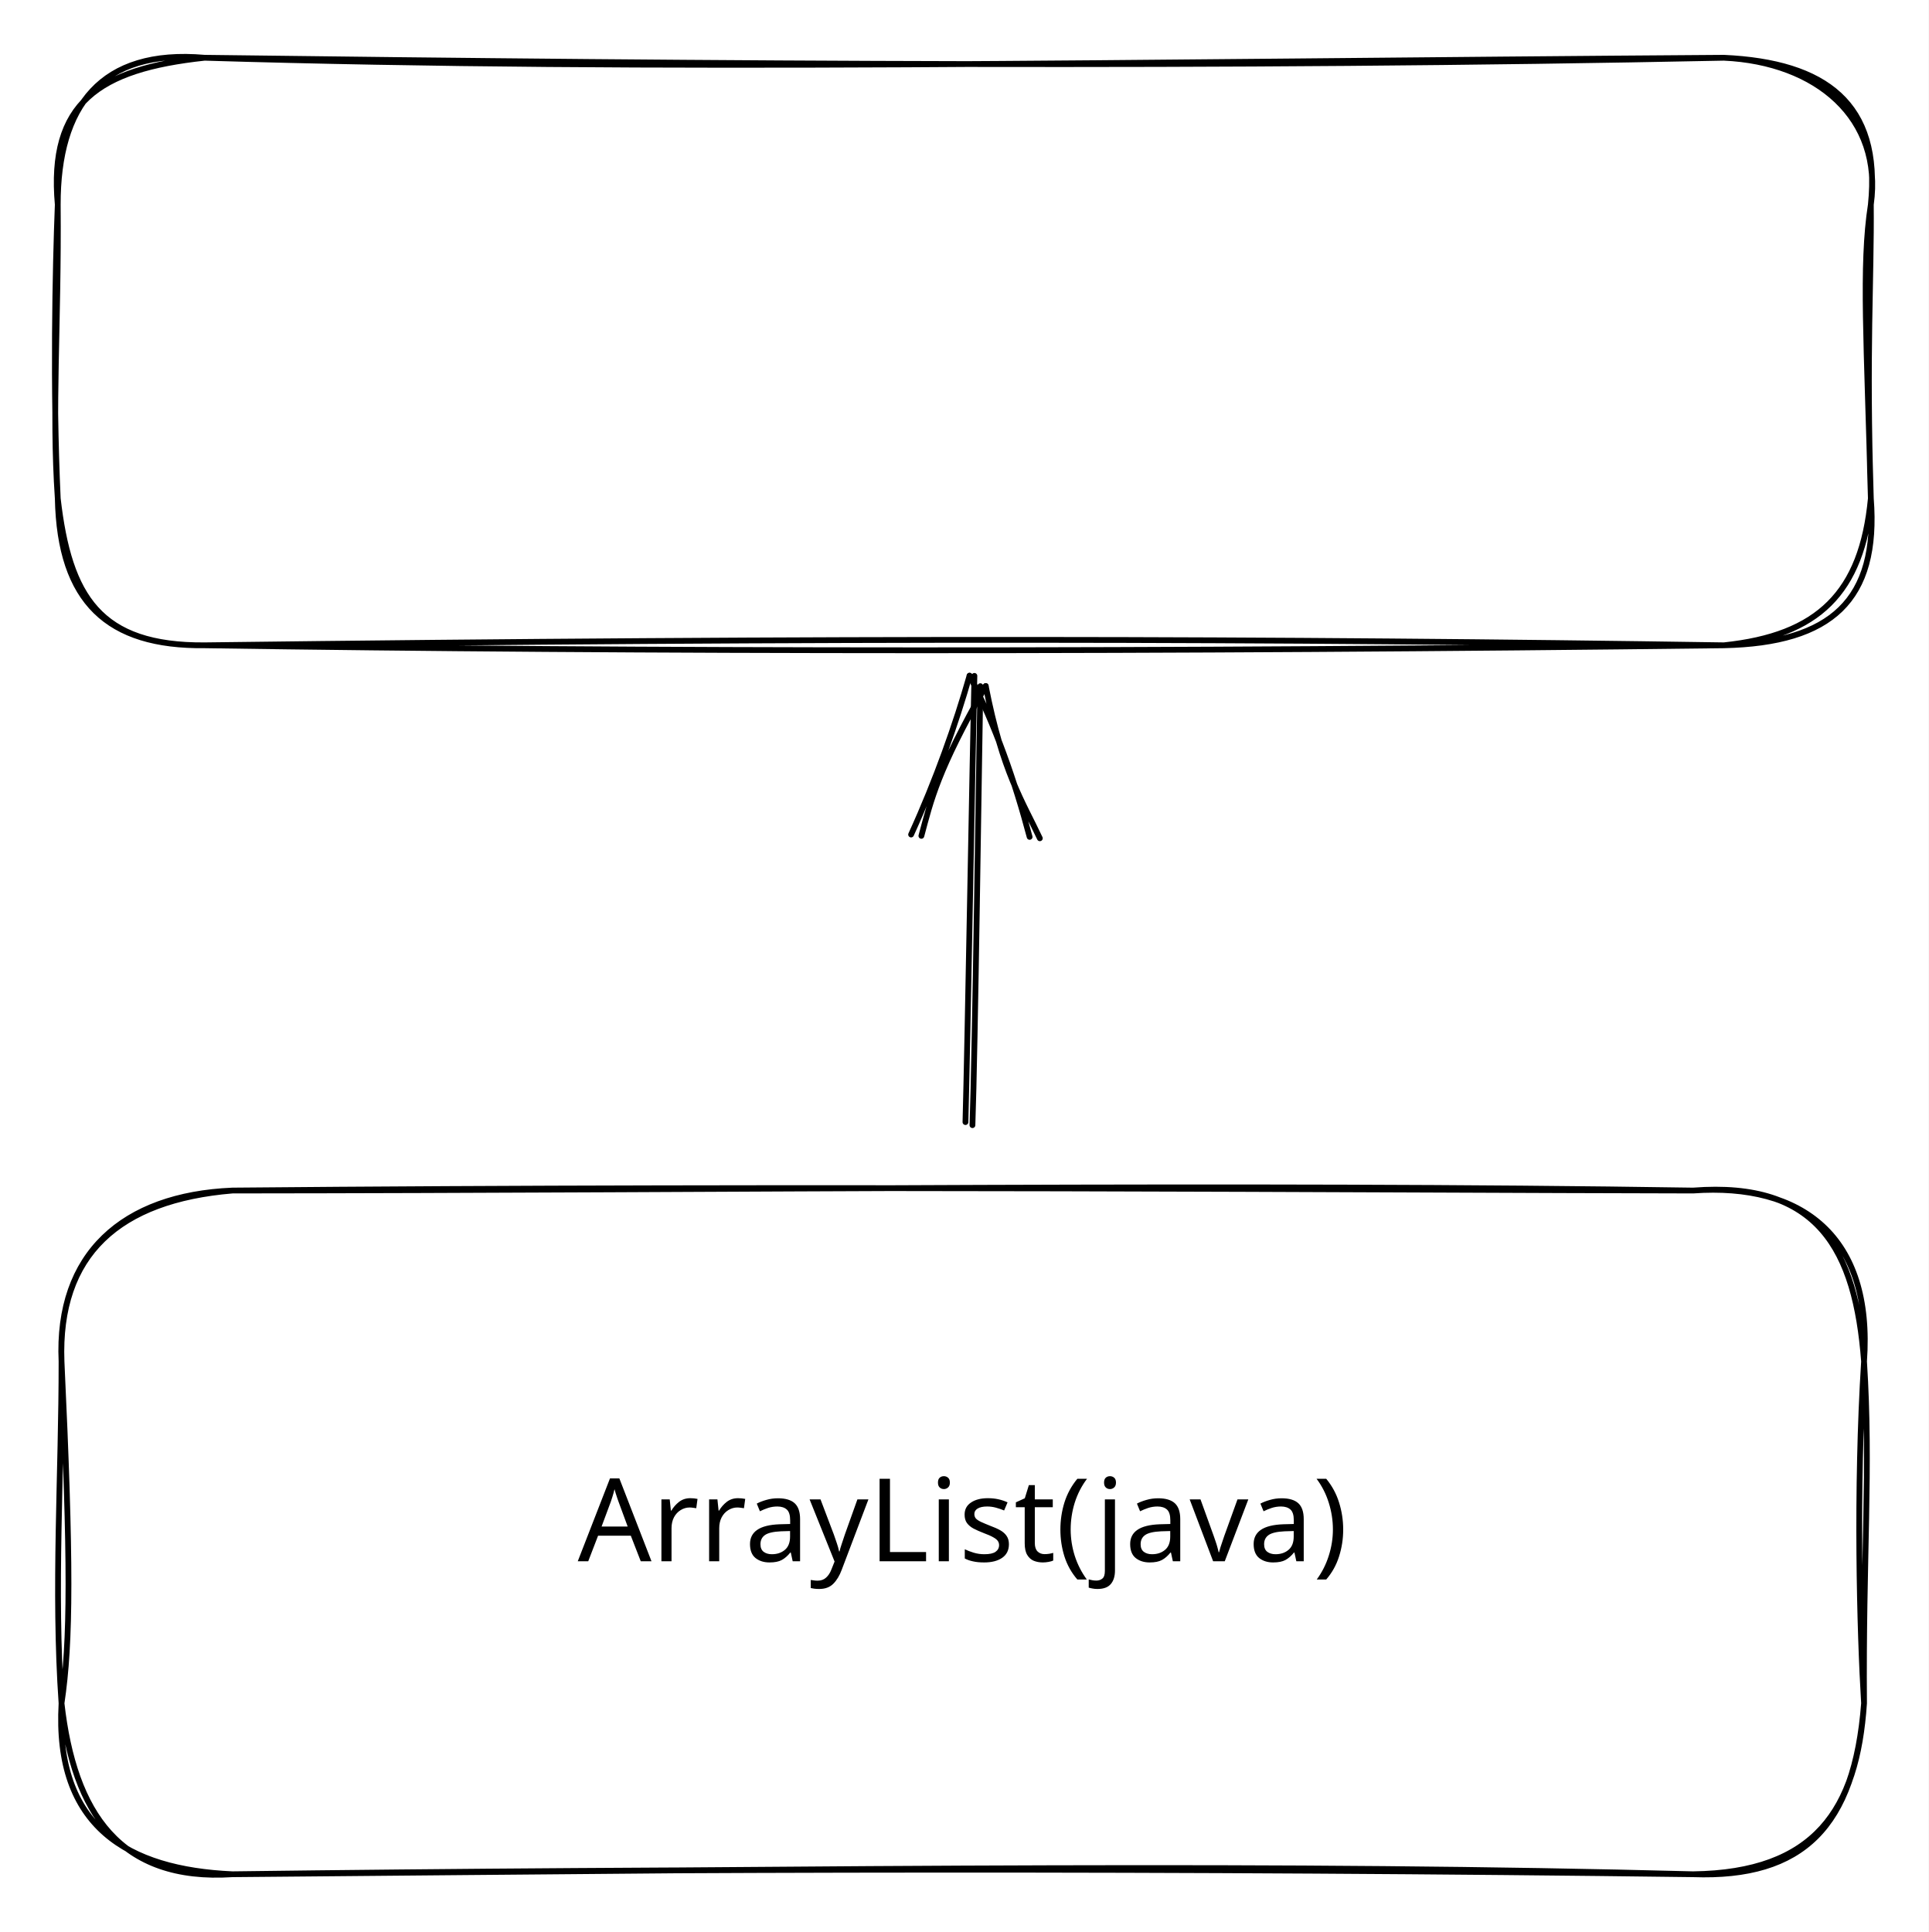
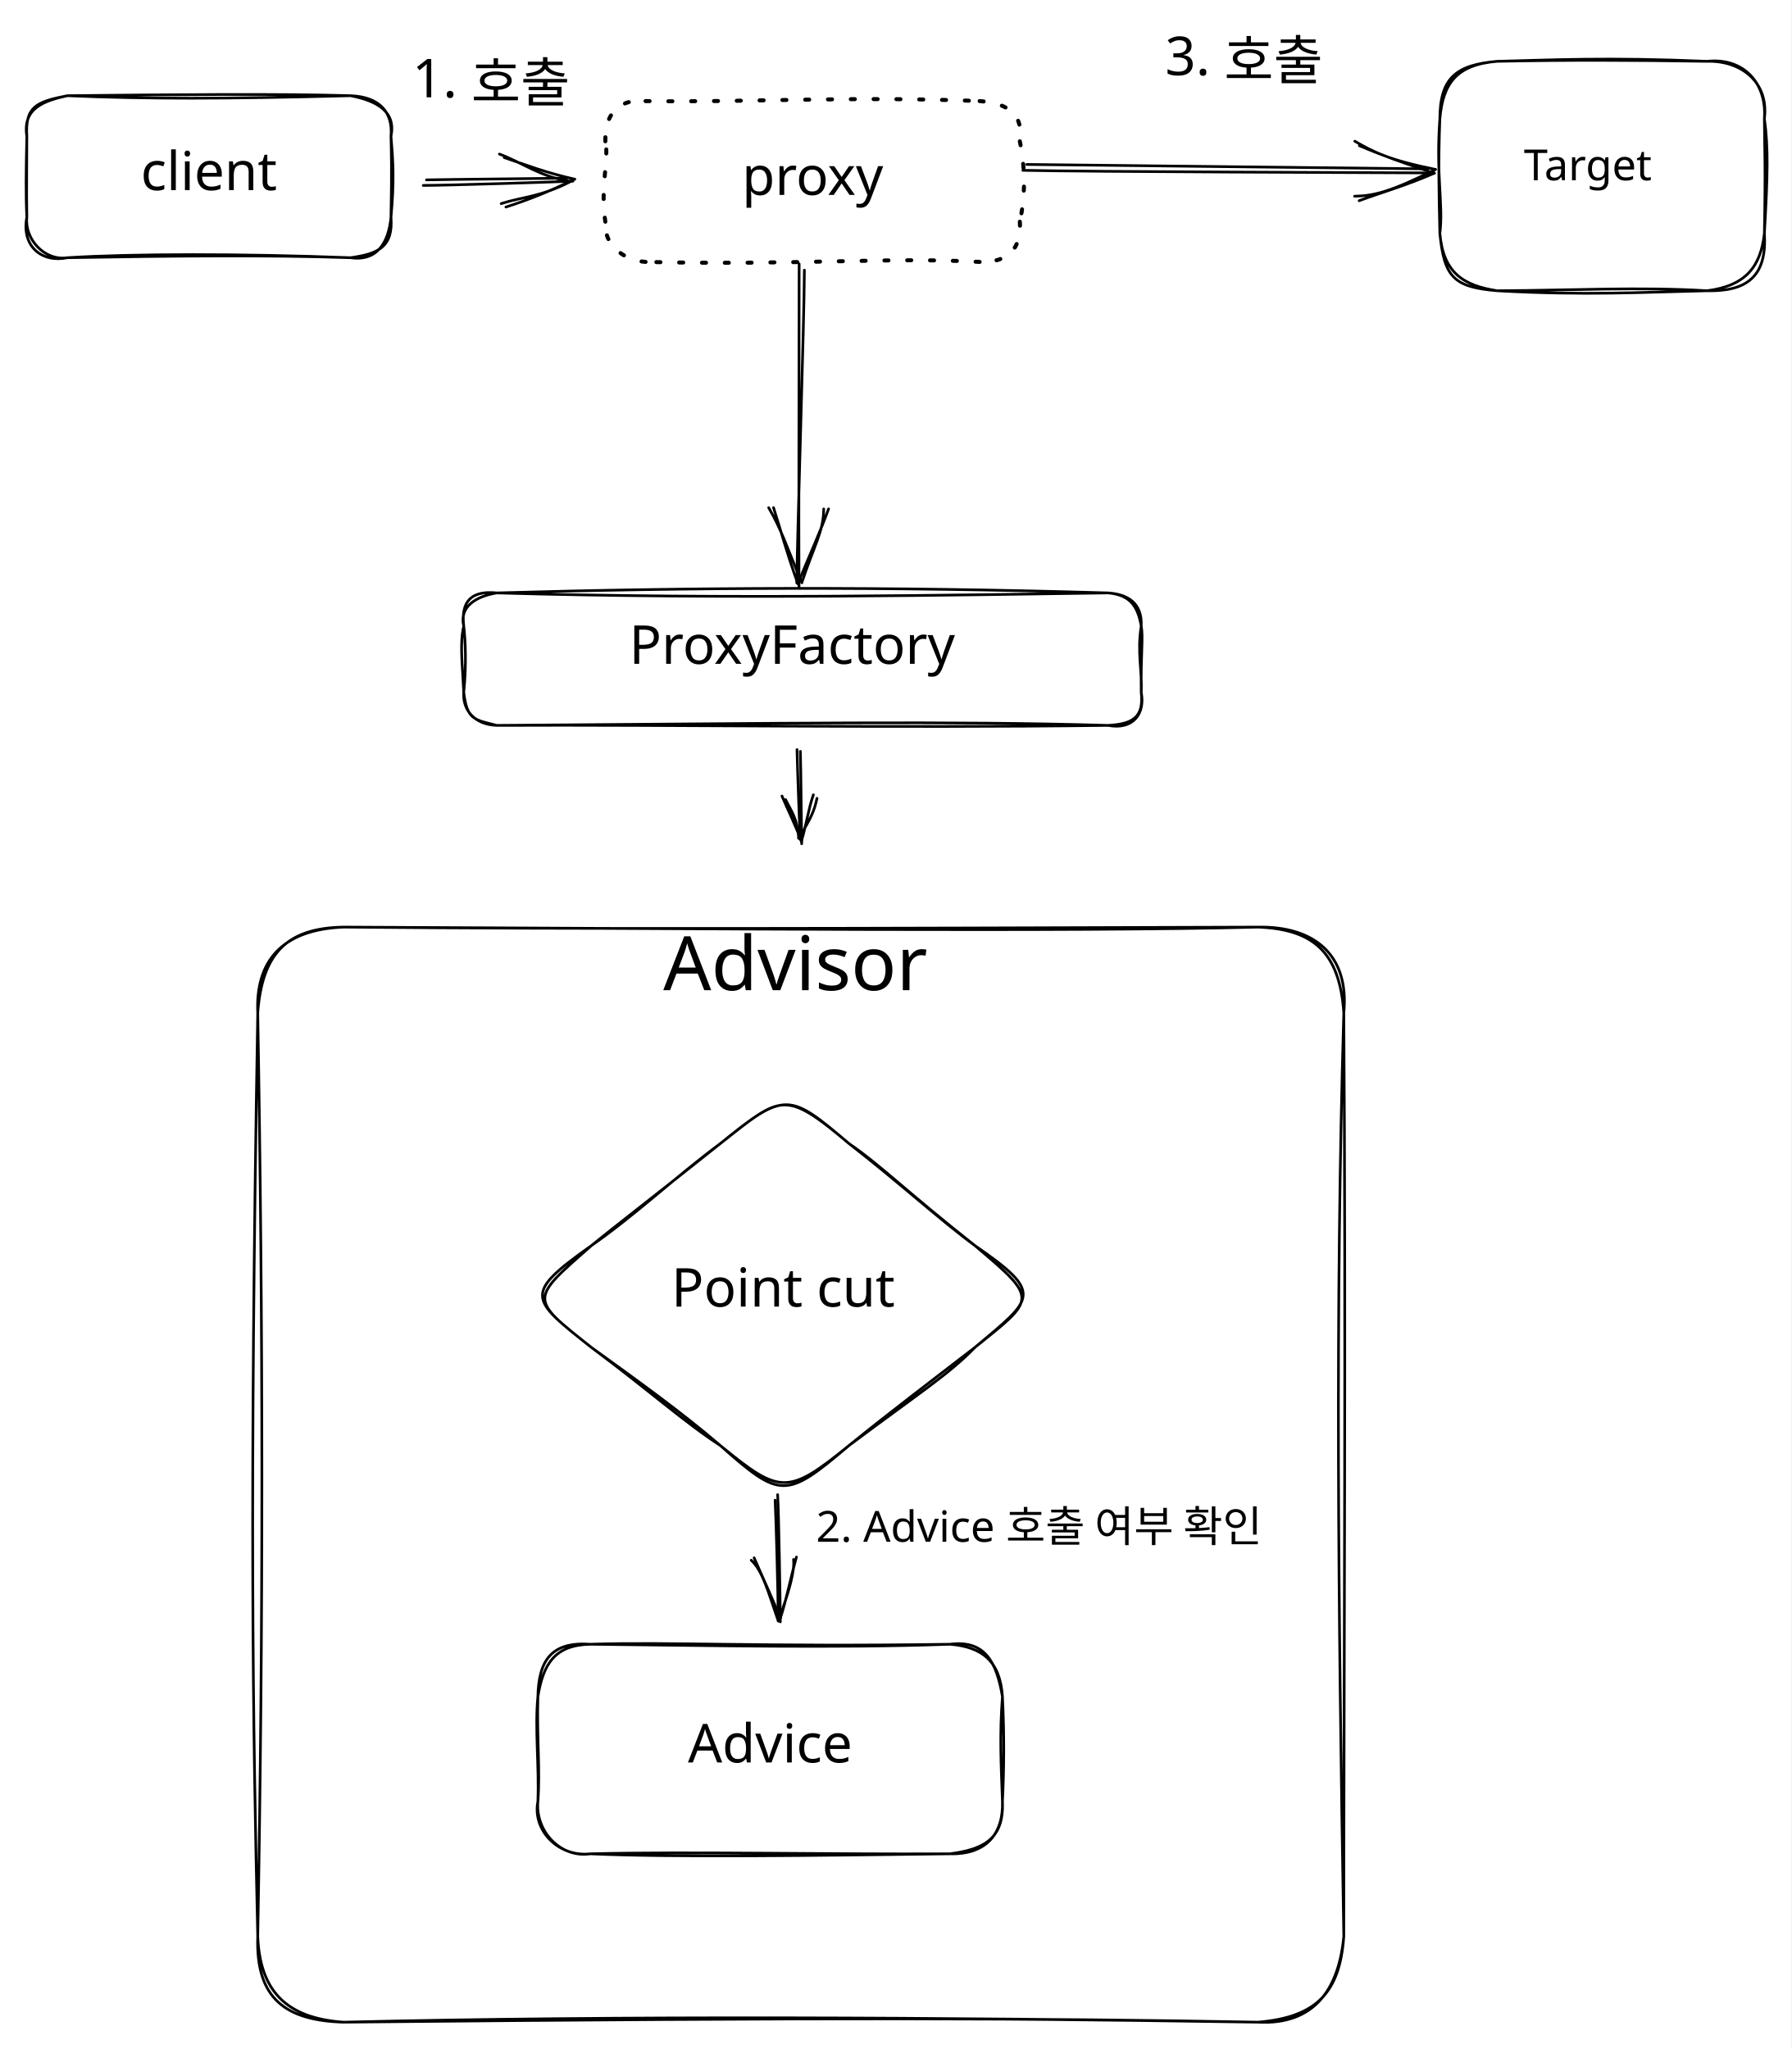
- <svg xmlns="http://www.w3.org/2000/svg" version="1.1" viewBox="0 0 333.906 334.514" width="333.906" height="334.514">
+ <svg xmlns="http://www.w3.org/2000/svg" version="1.1" viewBox="0 0 667.574 763.805" width="667.574" height="763.805">
  
-   eyJ2ZXJzaW9uIjoiMSIsImVuY29kaW5nIjoiYnN0cmluZyIsImNvbXByZXNzZWQiOnRydWUsImVuY29kZWQiOiJ4nNVXXW/bNlx1MDAxNH3PrzDcl1xySFR+ilLenLTFsmRFUncwuqEoWImRWcuiR9Fx3Fwi/31cdTAwMTTtiPpIXFxnWLFMXHUwMDBmtnR5yXvu1Tm81LeDwWBo1lx1MDAwYjE8XHUwMDFlXGbFbcJzmWq+XHUwMDFhXHUwMDFlVvZcdTAwMWKhS6lcbjuE3HOpljpxnlNjXHUwMDE25fHLl3yxXGIyaT4rNVx1MDAwYlx1MDAxMjXfTFx1MDAxM7mYi8KU1vFP+zxcdTAwMTh8c7+NQFokhlx1MDAxN1ku3Fx1MDAwNDfkY7G4a3yrXG5cdTAwMTdcdTAwMTZCjGFEI8ZqXHUwMDBmWb6y4YxI7fA1z0vhRyrT8GSiviafrtKZ/jQpsrN3X06XS+ijXss8XHUwMDFmm3W+SYon06VuYCqNVjMxkamZVtE79npeqWzR/Cytltm0XHUwMDEwZdmao1x1MDAxNjyRZl3ZXHUwMDAwqK2bXCJcdTAwMWNcdTAwMGa85dblSXBAw5CAXHUwMDEw0XqkmktoXHUwMDFj0IjGmNFcdTAwMGWaU5UrXaF5XHUwMDAx3OXxfObJLLOgirT2MZpcdTAwMTflgmv7lrzfapsnhihcdTAwMDAsgo3QUyGzqXHIolx1MDAwMLMoblx1MDAwMSuFK3/EXHUwMDEwilwiimt7XHUwMDE1dHGWOlx1MDAxZXxslqdIt+W5J4anXHUwMDA23lruPPzK/3WXUk1atahlxK3PqUGEX97enovzWXQ1h1x0pvLXd+ssR8Pa7+7w4WU3k5PR9LerXHRRb/LxVFxcnNGTy1fnr9tR7uNzrdWqse72zue/XFykfMNXXHUwMDE4MobikMQwjjznc1nM7GCxzHNvU8nMU/ygXHUwMDAxuCetVv5cclVcdTAwMTH6qKpiXHUwMDE4RVx1MDAwMLN4f1U9XFzM564qhHBcdTAwMTBcdTAwMDJKwoi1VUVBXHUwMDE4MEZxh9b/sq4gRX1BIdKVXHUwMDExZJiGhNKYPkFILbb0XHUwMDE0s4t8XHUwMDAwhlx1MDAxMDyBfP4lq8KM5deqzlxitKxv+Fxc5uvWe3KstFx1MDAwNVx1MDAxYWnN11x1MDAxN7I0P33hN/znZjFLYYM7PrLWtFEus8KJ0KYjdIvbRtqGVTvMZZo2W0pisXC7pj7bp1x1MDAxNSgtM1nw/P0jUHeqbmdDw+Gj0otiRihmJN5beuTD5V/6Wv1xNIlXXHT9/WK0XHUwMDFjv//w7KVcdTAwMDdcdFxuYtjvZyjEXHUwMDAxoVx1MDAxMDJcdTAwMTj90I6Gg7a2fUNcdTAwMDMwYFx1MDAxOLT3hHslxlxmUlxiYvxcdTAwMWa1tP9d79nEf9KRjkTY7shRuL9cdTAwMDB21+O5XG5cdTAwMDBcdTAwMDNcdTAwMTBEoHNycyc6wlx1MDAwMvTDe4890XVFVkuA0SBk8UNcdTAwMDLAOFxmXHUwMDAxwk/qRH3+o+/zfydDXHSj/6hBlYZrc1wii1RcdTAwMTZZXHUwMDFi2PZcdTAwMDNln7bgWlqyrFBcdTAwMWWBXHUwMDAwXHUwMDAwQlx1MDAxMMVcdTAwMDTb0zFgtjghbThmfOGOXHUwMDE5XHUwMDAxhttTRi9zUaTfR7R7i+8gQlx1MDAxMWKWP/btXHUwMDEySqyYe3jCgGw23lx1MDAxZZicl+ZUzefS2IpfKlmYbmVdXHRHlaqngqfdUZtMc6wr/0W1Ynt783dcdTAwMDMvXHUwMDEw91Dffzx80LtP4Oo68tz1XHUwMDBiXHUwMDFjNP+rPdAtObSfqmNjuVVcdTAwMTfeklmm21x1MDAxM4zPa3gjxeqkL69cdTAwMTfX7qp2V1fBaqNcdTAwMTGO8HdcdTAwMDd3f1x1MDAwM+lcdTAwMDHBXHUwMDEyIn0=
+   eyJ2ZXJzaW9uIjoiMSIsImVuY29kaW5nIjoiYnN0cmluZyIsImNvbXByZXNzZWQiOnRydWUsImVuY29kZWQiOiJ4nOVcXNly29hcdTAwMTF991ewNK/WnbsvftNCLaYkS6YsyU5NuSBcdTAwMTJcImEuoEhQ25Sr8lx1MDAxM6kkVclcdTAwMWbkeWr+KZ5/SFx1MDAwM6SIXHUwMDFkXCJpUqYmfLAlLETj3j59Tvftq19flUpr3n3PXntTWrPvalbbqfet27XX/vFcdTAwMWK7P3DcLpyiwe9cdTAwMDN32K9cdTAwMDVXNj2vN3jz889Wr4dcdTAwMWGOd+m6LVRzO6Pb7LbdsbveXHUwMDAwLvxcdTAwMGL8Xir9XHUwMDFh/Fx1MDAxYnlQ3655VrfRtoNcdTAwMWKCU+GzuExcdTAwMWU8crvBY4lcdTAwMTBEXHUwMDEwxlx1MDAxOZlcXOFcZrbhcZ5dh9NXVntgh2f8Q2v14Vx1MDAwM9/bXHUwMDFhboidw1O3vevx4Y1ZXHUwMDBmn3rltNtV7749eimr1lx1MDAxY/YjNlxyvL7bss+dutf0n544Prlv4MKghXf13WGj2bVcdTAwMDeD2D1uz6o53r1/XGbjydHRILwphUfu/NFcdTAwMTZcdTAwMTRcdTAwMTFMhKRicty/k2KDZOzoyJItt+32fUt+wsEntOXSqrVcdTAwMWFgULc+ucbrW91Bz+rDXGaF190+viNcdTAwMTNIXHUwMDExrcInNG2n0fTglMSIaVx1MDAxOT85sIOBJ1x1MDAwNksuOVx1MDAxNuFcdTAwMTn/ob39euBcdTAwMDO/RIemW1x1MDAxZlx1MDAwZs2jU4RuwcZHvobm+9eXk+5cdTAwMTR1qZhbefZd+E5cdTAwMTEnoMIxaufyIztcdTAwMTGXXHUwMDBmTqt72itcdTAwMGY+rE2u+/o6+2tHN3dcdTAwMGXuXHUwMDBmWnuVXHUwMDBifHt3rt9V9Fx1MDAxMTk+u4w/5fH5Vr/v3ka+d/xT+P7DXt1cdTAwMWH5KpHKKCpcZlNG8Mn5ttNtwcnusN1cdTAwMGWPubVW6N6vXCJcdTAwMDanYFx1MDAxNXv/XGKiSD6ilMRYK87N1IjKXHUwMDFlzFVHlGGIS1xmw51AXHUwMDE0VUhzkzizaFRcdJaGXHUwMDEz5SlcdTAwMTRxJZSPJDNcdTAwMDOKYq6SgstcIj0vnGG361WdXHUwMDA3O1xiSLGjO1bHad/HJilwSVx1MDAxOJ9a24lccs2lNbDhmSNcdTAwMWaMXb3Rdlx1MDAxYd3gXHUwMDE2uMHux/zZc4CgJlx1MDAxN3Scej1KITUwwYLv7O9PXHUwMDEz+t2+03C6Vvs0bmEhwFxueUuxPJRRLaTmOlx1MDAxMlx1MDAxZZ9cdTAwMDLZ3nVZXHUwMDFjeVeXd9vW1t6D17XfXHUwMDFm4rNcdTAwMDWDrO56vlx1MDAwMVx1MDAwYkRcdTAwMTmXXG4prDAjSeJcIlx1MDAwNEmZYLSFc5fgiGvOsshLXHUwMDE4ZLiI2TVGneZcbihVzVx1MDAwMLlnJK6r8sa6u3mx3fhY2aye7lx1MDAxZWxv31n3z0BcXIXfq1x1MDAwZd9uXHUwMDEyx2nr3t7Z2d5cdTAwMWTe6LDK3Vx1MDAwMr53p7JbU/ywUrvt11x1MDAwZt9cdTAwMWSu76jhSe1lXHUwMDExbSSoJ4mWYUJcdTAwMTjRRk1cdTAwMWRcdTAwMDOyJ3/VY4AgXHUwMDFhoGZoTCeOqFx1MDAxNsQro5osMVx1MDAwNFxiOlx1MDAxNdFcdTAwMTJONXz+jDzb67t3989Ks09QVZJmR1x1MDAwNlx1MDAxNqJrhO4sXHUwMDFkq3PhJVx1MDAxOcFcZsOQT1xyr+LwuKI6lmOMhNIpfuVcdTAwMTQleXfxXCJcdTAwMTZcdTAwMTmReMZcdTAwMDRkXHUwMDE4XHUwMDE5mZVcdTAwMThyyohcdTAwMDBJ+338Sp/m16UgcOBZfW/T6dadbiNu2LjEMY3QXGYwW1x1MDAxYlx1MDAwZYJRXCJgk1x1MDAxMlxmY0i8lJJGR65qWD3faIrUaIZTL213609cdTAwMWJTXGbHmDFcdTAwMTimXGZcdTAwMGJMJcVcdTAwMWNzwtO2MESChD9lSttcdTAwMWF4W26n4/j0cew6XS85pMHYbfhIbtpWPXlcdTAwMTZeJXouXHT5nv+Ncd1cdTAwMTT+VFxuMVx1MDAxMfwy+fmX15lXZziu/1lcdTAwMWb7bHj7q+j/s1I/XHUwMDEzyYOPsYkzySE2sTA9eCo0bVx1MDAxMe/q7fBcdTAwMDJ/9Frnun3frH+63q2uemhiRiDFMJdJ4ieGXCK63LKVXGaJIeT9jDJcdTAwMTUxoMJcdTAwMDB2f0LiJ6j0xz9+//bbv0rZ7K9jd0zIvW1feVx1MDAwNdzvub084o+9SZLlI9bMSfWE56bTXHUwMDA2cjxMXHUwMDE1mb5cblxcnLKsKKBcdTAwMDTHiFx1MDAxM4CT0lx1MDAxY1x1MDAxOCHitVx1MDAwMeUrirSgXHUwMDEwtikoXHUwMDFmxdTSwIWBkIxcdTAwMDaWXHUwMDEwTCuqMc1cdTAwMTDZXHUwMDA0VL9SXGYmhlx1MDAxYv9cdTAwMTPR1lx1MDAxM/BcdTAwMDEgtJKczFx1MDAwML5cdTAwMTcnXHUwMDA1ZmFfIbGB4aJMY2xcdTAwMDQ1kavG9Isol4ZcdTAwMGIu/Vx0lmZOReBq/eH8hlx1MDAwZcn7h6NPXHUwMDFijerRxWB7J8smYETMXGYjgC8pwCCmhUpcdTAwMWJFkCZMYlx1MDAwMp4nKUynedHiYD3fu/1P2q9nlFx1MDAwYrlcdTAwMDFOyvxaXHUwMDAxiDJANcPT11x1MDAwYotrJytcdTAwMWHgJOVcYsKakVx1MDAxMmSoMCaMK0GAY1x1MDAxMkFko5pSXCKx4polXGZbZOVcdTAwMTAjajigUFx1MDAxOVx1MDAwZSmWXHTXS6JcdTAwMTlcdTAwMGXGTIOGXHUwMDEwWFx1MDAwMzZISl5AmGbgR1x1MDAxMZ33/1x1MDAxY+BcdTAwMDBYRHMpYf6YX3jFMiq/x8GEXCKpNMRBLvz5J4LPXHUwMDE34d7pXHUwMDBi2Xo4+bJP8Y53Ssz1XHUwMDE3p76fXHUwMDE3dVx0NVx1MDAxMNeAOoX/XHSnemJcdTAwMTRDXHUwMDAywFx09lx1MDAwNpDXWqbLuy8pwuU7d3B7yq1nXGZwhUtcIiy/YiMhxmGs6PT10OJZXtFcdTAwMThcdTAwMDfiLS8rkkgzsdR1R0BdatljXHUwMDEy0LRAglx1MDAwNtSWkShBKIFoRr4vlM29LPKnWVx1MDAwZiCRXHUwMDFjJUnynGFgeTNcdTAwMDPJ7+/ff7mskPrmgWpWylWD+fud41VcdTAwMDeAJr6qXHUwMDE0XHUwMDE5zSxUjatLS/N/kVVcdTAwMTbASW/njEMwMnhcdTAwMTZn/7FVgUg/x1x1MDAxM1WBU6vfsHOW3Xns6mVXXHUwMDA0xpbMXHUwMDA1o4LamiRcdTAwMThkXHUwMDA2nb62JvrdY3zqXGbLJ2efbi/PO1x1MDAxZqv7n+xVXHUwMDA3kVRcdTAwMTIxxkx8dTu4VzNkdIJfXHUwMDE2jSOVoYczymtU+2aYWVx1MDAxMvx5cVx1MDAwNNOOTaSUsOzqXHUwMDFhW6nqXHUwMDFhm7K6VqjNJMvvXG7DwE3MSDU9rFx1MDAwZVx1MDAwN7dcdTAwMWY7nVx1MDAwM2fv6OKGV1te/7Zls1WHXHUwMDE1Y1x1MDAxYZFkW4p/qyBcdTAwMDZcdMXpUtmJY45UvC4+QVx1MDAxN8dcdTAwMWFRXHUwMDEydKVcdTAwMDVPIUmwcSNcYuc6e10tVGKbqrF5fnNz9Pmz2mvpWvWErzfbj0LpmXRcXH93f71SubD56fWHyrBLLq759eHCdJzE2ixMx1x1MDAxNVx1MDAwMya/jVx1MDAxMlx1MDAwMjAhXHUwMDE0cqyp8dLa7W51yqdcdTAwMTfX5IZTd71ePWdH7qrjhXNcbrlxMmvx71VaQlwiXHRydqk8RFx1MDAxNEPg9TlcdFxyZFpkjJlcdTAwMTQ1XHQqXHUwMDE15spka7xVwctT7WAnx9uH16rHy4PGl9ODz9u9XHUwMDA3fT/40W1bbVXe35aVdrX72TnbNOqDqlK9MHgrQSP7XHUwMDAxlpSmXHSeX6ZgSjGQX9OvNWVP0qoj21x1MDAwMHg4TvKgJqAuZaKpcuGLt1M1bTGF1ZJcdTAwMThv/mRO+btRnk2EbtRvnJqdLUCX1Nz1XHUwMDA0TSWF6djC+UBocFx1MDAxZVxiteCAQ62nXHUwMDA34eemXHUwMDE5tLzKW+eDPKm5LXb66a5WX3VcdTAwMTDCW1wiSlx1MDAxM61cdTAwMTJcdTAwMDG7MlCKy+3uXCKRXHUwMDE124JaXHTjhFx1MDAwYsBh9kafXHUwMDFmhEKtWcSgZZdUKCqN3PwxXHUwMDA3+/b3//z3t7+W/vjn3779+/ec/PB5ay1PmThcdTAwMTc+WaTFIL1gqTQhxExcdTAwMGbQjYP3O3VRblx1MDAwZctfxHG5cYuv7+2VX7Dk2iCGk0XzUcKoXHUwMDEx1slcdTAwMDLNwkFcdTAwMWGxcFx1MDAwMlKWUruGSMgteU6nxVx1MDAwZlx1MDAwMqmfp30vSKmeXHUwMDE2pL77XHUwMDBm3H4mXHUwMDE4I1H0OcD4aEoh6FxuXHUwMDEzT6Jz659cdTAwMDT7K5k4esWTvVB3529rjVx1MDAwN+uT3PLeifLRzlx1MDAxNpDkyiOPcGRcdTAwMTiRaYnqt1x1MDAxZGIs9HJX0vxcdTAwMWS5XHUwMDAyM4OzqzVcdTAwMTBcdTAwMTYykk6qObxcdTAwMTmm2WT5TNWXZaV9y63qPNO22FxcxUn8LSxCMDJ9Rae4zWpVcaUkXHUwMDEyXHUwMDFh4/SWXHUwMDAyjlx1MDAxOeIstWlu4fvNSVx1MDAxYU7ppVx1MDAwNUPBXHUwMDEywuUsSCqmqiVBZlx0rv19OeOxv91mx6p5bj9nW9DzLl3E7ClEbW7nXHUwMDFjVzR5dFx1MDAwMlsqJfNrRtPDtjiOrShs/dZgn/SUXHUwMDAyiLIoLlx1MDAwMuhcboaYr1xmKJw3zCxcdTAwMGa+XHUwMDE4XHUwMDExYVxioURcdTAwMTNNJVx1MDAxNzqLXHUwMDFkIXmlXHUwMDEyJLNfLsFcdTAwMTJHlp3G6JZSKmGMmKUtf+GNc3Pr0ylcdTAwMWLnimVX6bH5TCNDXHKEO2ZcZsxcdTAwMWM30Vx1MDAwNtxIXHUwMDE3XHUwMDFiNlx1MDAwNmCApd81h1x1MDAxNZ53s1Dxqt3EKEZzrGCCMVx1MDAwNm5GsDR+l3LKipfUKFfgzP4n5cbh972K/p9cdTAwMTfP6o7Vcbv1TCGi8lNryn3GmGGvw2HzQOi3u57T3br6csa3rlx1MDAwZc6d21VcdTAwMGZonGkkmFwi6b/QITRBy900TFxmRlrHn1x1MDAxMW5sXHUwMDEwOL9NTlx1MDAxOGxcdTAwMDCKdOlbXHUwMDFhstXKU8tF/SOXOntcdTAwMWKXh9eUivUtfrF5xuiKLOtAxlx1MDAxYVxuj2Ut6+Q23ymsfe6U0/c3ZI/lqqPKX5VVOqP5TnKOME9u0180slwiXHUwMDBi80Xb8YG/tGR0lj3C89ehIK/hs3jed8pvn6BKteHz/uWbJyggpcknRs4nyEXuTj3CsJFETE9exVFnRWEmmN9mrTJcdTAwMTduaHpFZ+H8hWSiLlx1MDAxNlx1MDAxNqZk+s9cdTAwMDKMQac110yQmbr1XHUwMDE2LrpnXd2fVXRcdTAwMTdcdTAwMDMhLmZlsFx1MDAxZkFcdTAwMWGYK4oxT+98g6nEXHUwMDE09Jig2q83gvKdT3RcdTAwMTevqcaNXHUwMDAyhVx1MDAwMWJUXHUwMDFizTFhKlxcXHUwMDAwjeRcdTAwMGKSkNFfVXnR4jvlxP4ndN88rf1q/IVrVq9X9cC7JuNcdTAwMGXu7NTH8Tp8q7VcdTAwMWLHvt1MXHUwMDAz7Ker4ONcdTAwMDfAYPz8SGNcdTAwMDcu//XV1/9cdTAwMDHIoGOoIn0=
  <defs>
    <style class="style-fonts">
      @font-face {
        font-family: "Virgil";
        src: url("https://unpkg.com/@excalidraw/excalidraw@0.14.2/dist/excalidraw-assets/Virgil.woff2");
      }
      @font-face {
        font-family: "Cascadia";
        src: url("https://unpkg.com/@excalidraw/excalidraw@0.14.2/dist/excalidraw-assets/Cascadia.woff2");
      }
    </style>
  </defs>
-   <rect x="0" y="0" width="333.906" height="334.514" fill="#ffffff" />
-   <g stroke-linecap="round" transform="translate(10.65234 206.1348) rotate(0 156.0391 59.18945)">
-     <path d="M29.59 0 M29.59 0 C116.22 -0.07, 204.62 -1.2, 282.48 0 M29.59 0 C128.69 -0.9, 227.61 -0.09, 282.48 0 M282.48 0 C304.1 -1.67, 310.61 10.16, 312.08 29.59 M282.48 0 C301.32 -1.35, 313.64 7.92, 312.08 29.59 M312.08 29.59 C313.28 48.11, 311.88 63.62, 312.08 88.78 M312.08 29.59 C310.67 51.85, 311.32 76.3, 312.08 88.78 M312.08 88.78 C310.44 110.2, 301.46 119.06, 282.48 118.38 M312.08 88.78 C310.87 107.19, 303.61 118.11, 282.48 118.38 M282.48 118.38 C195.14 117.26, 105.61 117.4, 29.59 118.38 M282.48 118.38 C212.12 116.55, 140.67 117.41, 29.59 118.38 M29.59 118.38 C11.51 117.57, -1.22 110.2, 0 88.78 M29.59 118.38 C10.13 119.65, 2.16 107.84, 0 88.78 M0 88.78 C1.59 78.22, 1.62 64, 0 29.59 M0 88.78 C-1.37 69.2, 0.02 48.76, 0 29.59 M0 29.59 C-0.68 11.06, 9.94 1.63, 29.59 0 M0 29.59 C-0.86 10.95, 10.66 0.79, 29.59 0" stroke="#000000" stroke-width="1" fill="none" />
+   <rect x="0" y="0" width="667.574" height="763.805" fill="#ffffff" />
+   <g stroke-linecap="round" transform="translate(10 35.67578) rotate(0 67.85938 30.19336)">
+     <path d="M15.1 0 M15.1 0 C44.9 1.27, 73.69 1.22, 120.62 0 M15.1 0 C54.7 -0.42, 94.29 -0.78, 120.62 0 M120.62 0 C130.76 1.93, 137.64 6.1, 135.72 15.1 M120.62 0 C131.74 0.42, 136.46 6.41, 135.72 15.1 M135.72 15.1 C136.48 24.11, 137 31.6, 135.72 45.29 M135.72 15.1 C135.85 20.72, 136.07 27.05, 135.72 45.29 M135.72 45.29 C134.83 54.81, 130.5 61.85, 120.62 60.39 M135.72 45.29 C136.58 56.4, 130.97 58.98, 120.62 60.39 M120.62 60.39 C89.88 59.37, 56.7 59.66, 15.1 60.39 M120.62 60.39 C79.76 58.84, 39.58 58.87, 15.1 60.39 M15.1 60.39 C6.6 61.68, -0.88 53.45, 0 45.29 M15.1 60.39 C5.78 62.37, -2.1 56.32, 0 45.29 M0 45.29 C-0.19 35.5, 0.03 22.71, 0 15.1 M0 45.29 C-0.42 37.06, -0.3 28.23, 0 15.1 M0 15.1 C-1.68 4.61, 6.54 1.88, 15.1 0 M0 15.1 C-0.66 4.12, 3.47 2.25, 15.1 0" stroke="#000000" stroke-width="1" fill="none" />
  </g>
-   <g transform="translate(90.69141 253.3242) rotate(0 76 12)">
-     <text x="76" y="17" font-family="Virgil, Segoe UI Emoji" font-size="20px" fill="#000000" text-anchor="middle" style="white-space: pre;" direction="ltr">ArrayList(java)</text>
+   <g transform="translate(51.35938 53.86914) rotate(0 26.5 12)">
+     <text x="26.5" y="17" font-family="Virgil, Segoe UI Emoji" font-size="20px" fill="#000000" text-anchor="middle" style="white-space: pre;" direction="ltr">client</text>
  </g>
-   <g stroke-linecap="round" transform="translate(10 10) rotate(0 156.9531 50.86523)">
-     <path d="M25.43 0 M25.43 0 C103.87 2.36, 183.3 0.71, 288.47 0 M25.43 0 C114.17 1.13, 201.97 1.78, 288.47 0 M288.47 0 C306 0.8, 315.72 7.9, 313.91 25.43 M288.47 0 C304.57 0.73, 316.01 10.48, 313.91 25.43 M313.91 25.43 C312.26 36.02, 313.25 49.67, 313.91 76.3 M313.91 25.43 C314.03 38.25, 313.09 50.75, 313.91 76.3 M313.91 76.3 C312.36 92.66, 304.8 100.03, 288.47 101.73 M313.91 76.3 C315.28 93.95, 307.04 101.33, 288.47 101.73 M288.47 101.73 C192.29 102.9, 100.06 102.86, 25.43 101.73 M288.47 101.73 C211.79 100.58, 134.28 100.37, 25.43 101.73 M25.43 101.73 C8.66 101.93, 0.37 94.25, 0 76.3 M25.43 101.73 C7.26 101.86, 1.96 93.34, 0 76.3 M0 76.3 C-1.06 60.66, 0.18 46.13, 0 25.43 M0 76.3 C-0.87 57.31, -0.43 36.39, 0 25.43 M0 25.43 C-0.02 8.32, 7.51 -1.56, 25.43 0 M0 25.43 C-1.56 7.82, 7.04 1.97, 25.43 0" stroke="#000000" stroke-width="1" fill="none" />
+   <g stroke-linecap="round" transform="translate(225.6055 37.67969) rotate(0 77.24219 29.97266)">
+     <path d="M14.99 0 M14.99 0 C52.28 0.55, 92.76 -1.91, 139.5 0 M139.5 0 C147.59 0.65, 156.21 3.17, 154.48 14.99 M154.48 14.99 C156.53 24.91, 156.59 35.37, 154.48 44.96 M154.48 44.96 C155.18 54.68, 150.44 60.32, 139.5 59.95 M139.5 59.95 C106.11 58.07, 71.32 61.26, 14.99 59.95 M14.99 59.95 C6.88 59.37, -0.79 53.59, 0 44.96 M0 44.96 C-1.99 32.85, 1.47 20.96, 0 14.99 M0 14.99 C-0.32 3.29, 6.69 -0.97, 14.99 0" stroke="#000000" stroke-width="1.5" fill="none" stroke-dasharray="1.5 7" />
+   </g>
+   <g transform="translate(276.8477 55.65234) rotate(0 26 12)">
+     <text x="26" y="17" font-family="Virgil, Segoe UI Emoji" font-size="20px" fill="#000000" text-anchor="middle" style="white-space: pre;" direction="ltr">proxy</text>
  </g>
  <g stroke-linecap="round">
-     <g transform="translate(167.8945 193.8242) rotate(0 1.005859 -37.83984)">
-       <path d="M0.47 0.99 C0.93 -11.66, 1.61 -62.22, 1.84 -75.02 M-0.74 0.46 C-0.38 -12.61, 0.51 -64.29, 0.81 -76.8" stroke="#000000" stroke-width="1" fill="none" />
+     <g transform="translate(158.4766 68.08984) rotate(0 26.97852 -0.484375)">
+       <path d="M0.48 -1.04 C9.3 -1.24, 44.1 -1.53, 52.9 -1.7 M-0.73 1.03 C8.45 1.01, 45.64 -0.16, 55.05 -0.55" stroke="#000000" stroke-width="1" fill="none" />
    </g>
-     <g transform="translate(167.8945 193.8242) rotate(0 1.005859 -37.83984)">
-       <path d="M12.14 -48.68 C9.2 -54.96, 5.68 -60.1, 2.77 -75.04 M10.37 -48.92 C7.83 -58.53, 4.4 -68.38, -0.03 -76.83" stroke="#000000" stroke-width="1" fill="none" />
+     <g transform="translate(158.4766 68.08984) rotate(0 26.97852 -0.484375)">
+       <path d="M28.31 7.8 C36.31 5.25, 43.16 5.3, 54.18 -0.43 M30.08 9.09 C38.22 6.45, 45.31 3.74, 55.7 -1.3" stroke="#000000" stroke-width="1" fill="none" />
    </g>
-     <g transform="translate(167.8945 193.8242) rotate(0 1.005859 -37.83984)">
-       <path d="M-8.37 -49.1 C-6.69 -55.36, -5.58 -60.41, 2.77 -75.04 M-10.15 -49.33 C-5.83 -58.8, -2.4 -68.51, -0.03 -76.83" stroke="#000000" stroke-width="1" fill="none" />
+     <g transform="translate(158.4766 68.08984) rotate(0 26.97852 -0.484375)">
+       <path d="M27.66 -10.65 C35.77 -7.71, 42.82 -2.16, 54.18 -0.43 M29.43 -9.36 C37.95 -6.47, 45.23 -3.64, 55.7 -1.3" stroke="#000000" stroke-width="1" fill="none" />
+     </g>
+   </g>
+   <mask />
+   <g transform="translate(153.6289 18.28516) rotate(0 34 12.5)">
+     <text x="0" y="18" font-family="Virgil, Segoe UI Emoji" font-size="20px" fill="#000000" text-anchor="start" style="white-space: pre;" direction="ltr">1. 호출 </text>
+   </g>
+   <g stroke-linecap="round">
+     <g transform="translate(298.3153 98.87195) rotate(0 -0.3799131 59.38672)">
+       <path d="M-0.48 -0.52 C-0.46 19.6, -0.68 99.95, -0.53 119.94 M1.47 1.83 C1.41 21.71, -1.16 99.16, -1.36 118.43" stroke="#000000" stroke-width="1" fill="none" />
+     </g>
+     <g transform="translate(298.3153 98.87195) rotate(0 -0.3799131 59.38672)">
+       <path d="M-11.83 90.38 C-6.85 98.97, -5.36 104.42, 0.52 118.3 M-10.03 90.35 C-7.29 98.87, -5.2 106.97, -0.96 118.69" stroke="#000000" stroke-width="1" fill="none" />
+     </g>
+     <g transform="translate(298.3153 98.87195) rotate(0 -0.3799131 59.38672)">
+       <path d="M8.68 90.86 C8.62 99.25, 5.06 104.58, 0.52 118.3 M10.49 90.83 C7.46 99.19, 3.79 107.16, -0.96 118.69" stroke="#000000" stroke-width="1" fill="none" />
+     </g>
+   </g>
+   <mask />
+   <g stroke-linecap="round">
+     <g transform="translate(382.7684 62.12281) rotate(0 75.14705 0.450191)">
+       <path d="M-0.06 -0.82 C25.03 -0.53, 124.32 0.56, 149.42 0.83 M-1.56 1.37 C24.01 1.93, 126.43 2.21, 151.68 2.34" stroke="#000000" stroke-width="1" fill="none" />
+     </g>
+     <g transform="translate(382.7684 62.12281) rotate(0 75.14705 0.450191)">
+       <path d="M122.08 11.03 C129.25 10.84, 135.13 9.58, 152.21 1.03 M123.78 12.7 C131.59 9.79, 141.09 7.09, 151.81 2.43" stroke="#000000" stroke-width="1" fill="none" />
+     </g>
+     <g transform="translate(382.7684 62.12281) rotate(0 75.14705 0.450191)">
+       <path d="M122.16 -9.49 C129.17 -5.43, 135.03 -2.44, 152.21 1.03 M123.86 -7.82 C131.52 -4.54, 141 -1.06, 151.81 2.43" stroke="#000000" stroke-width="1" fill="none" />
+     </g>
+   </g>
+   <mask />
+   <g stroke-linecap="round" transform="translate(536.6289 22.85547) rotate(0 60.47266 42.76367)">
+     <path d="M21.38 0 M21.38 0 C47.85 -0.53, 71.31 -0.44, 99.56 0 M21.38 0 C42.39 -0.51, 62.07 -1.57, 99.56 0 M99.56 0 C113.1 -1.49, 121.9 7.99, 120.95 21.38 M99.56 0 C112.49 -0.36, 122.7 7.98, 120.95 21.38 M120.95 21.38 C122.45 32.26, 122.2 42.39, 120.95 64.15 M120.95 21.38 C120.98 30.76, 121.46 38.67, 120.95 64.15 M120.95 64.15 C122 80.23, 114.39 85.87, 99.56 85.53 M120.95 64.15 C119.58 76.35, 114.21 83.67, 99.56 85.53 M99.56 85.53 C75.81 86.06, 53.82 87.36, 21.38 85.53 M99.56 85.53 C74.38 84, 49.76 85.4, 21.38 85.53 M21.38 85.53 C8.9 83.6, 1.3 78.98, 0 64.15 M21.38 85.53 C5.17 84.18, 1.61 80.51, 0 64.15 M0 64.15 C1.37 53.35, -1.54 42.36, 0 21.38 M0 64.15 C-0.34 49.97, -0.62 37.44, 0 21.38 M0 21.38 C1.17 8.26, 6.16 1.24, 21.38 0 M0 21.38 C0.06 6.24, 5.95 1.33, 21.38 0" stroke="#000000" stroke-width="1" fill="none" />
+   </g>
+   <g transform="translate(567.9336 53.19141) rotate(0 29 10)">
+     <text x="0" y="14" font-family="Virgil, Segoe UI Emoji" font-size="16px" fill="#000000" text-anchor="start" style="white-space: pre;" direction="ltr">Target</text>
+   </g>
+   <g transform="translate(434.2324 10) rotate(0 38 12.5)">
+     <text x="0" y="18" font-family="Virgil, Segoe UI Emoji" font-size="20px" fill="#000000" text-anchor="start" style="white-space: pre;" direction="ltr">3. 호출 </text>
+   </g>
+   <g stroke-linecap="round" transform="translate(96.05859 345.5938) rotate(0 202.3828 204.1055)">
+     <path d="M32 0 M32 0 C167.07 0.58, 303.32 1.8, 372.77 0 M32 0 C122.36 0.82, 213.09 0.52, 372.77 0 M372.77 0 C392.91 0.77, 403.21 8.84, 404.77 32 M372.77 0 C393.55 -0.39, 406.92 10.15, 404.77 32 M404.77 32 C401.56 142.3, 402.67 251.34, 404.77 376.21 M404.77 32 C405.57 149.89, 404.81 267.45, 404.77 376.21 M404.77 376.21 C402.94 395.81, 393.84 409.35, 372.77 408.21 M404.77 376.21 C403.32 396.97, 394.82 406.4, 372.77 408.21 M372.77 408.21 C292.9 406.74, 212.95 406.39, 32 408.21 M372.77 408.21 C253.66 406.39, 135.72 405.72, 32 408.21 M32 408.21 C9.86 406.69, 0.81 395.82, 0 376.21 M32 408.21 C10.86 407.61, -0.89 399.81, 0 376.21 M0 376.21 C-1.81 295.9, -3.13 215.95, 0 32 M0 376.21 C2.09 261.72, 2.03 147.22, 0 32 M0 32 C1.63 9.89, 10.78 0.32, 32 0 M0 32 C-0.9 12.89, 8.82 0.92, 32 0" stroke="#000000" stroke-width="1" fill="none" />
+   </g>
+   <g stroke-linecap="round" transform="translate(200.4668 612.9238) rotate(0 86.57227 39.06055)">
+     <path d="M19.53 0 M19.53 0 C49.47 -0.96, 83.04 1.04, 153.61 0 M19.53 0 C65.32 0.46, 110.41 1.52, 153.61 0 M153.61 0 C165.84 1, 172.3 6.53, 173.14 19.53 M153.61 0 C166.71 -1.69, 170.96 6.76, 173.14 19.53 M173.14 19.53 C172.04 33.94, 172.65 44.82, 173.14 58.59 M173.14 19.53 C173.88 33.62, 173.69 48.03, 173.14 58.59 M173.14 58.59 C173.55 70.51, 167.19 78.46, 153.61 78.12 M173.14 58.59 C173.85 73.42, 164.98 76.55, 153.61 78.12 M153.61 78.12 C103.37 78.76, 49.84 79.5, 19.53 78.12 M153.61 78.12 C105.98 78.37, 56.97 77.22, 19.53 78.12 M19.53 78.12 C8.44 79.79, -0.99 69.72, 0 58.59 M19.53 78.12 C7.81 79.45, -2.14 69.49, 0 58.59 M0 58.59 C0.53 45.5, -1.18 31.28, 0 19.53 M0 58.59 C0.91 46.79, -0.43 35.66, 0 19.53 M0 19.53 C0.27 6.05, 5 -1.04, 19.53 0 M0 19.53 C2.01 7.29, 6.32 0.28, 19.53 0" stroke="#000000" stroke-width="1" fill="none" />
+   </g>
+   <g transform="translate(256.0391 639.9844) rotate(0 31 12)">
+     <text x="31" y="17" font-family="Virgil, Segoe UI Emoji" font-size="20px" fill="#000000" text-anchor="middle" style="white-space: pre;" direction="ltr">Advice</text>
+   </g>
+   <g transform="translate(304.1211 560.7227) rotate(0 94.5 10)">
+     <text x="0" y="14" font-family="Virgil, Segoe UI Emoji" font-size="16px" fill="#000000" text-anchor="start" style="white-space: pre;" direction="ltr">2. Advice 호출 여부 확인 </text>
+   </g>
+   <g transform="translate(247.2012 344.1035) rotate(0 50 17.5)">
+     <text x="0" y="25" font-family="Virgil, Segoe UI Emoji" font-size="28px" fill="#000000" text-anchor="start" style="white-space: pre;" direction="ltr">Advisor</text>
+   </g>
+   <g stroke-linecap="round" transform="translate(172.8301 221.0254) rotate(0 126.252 24.6875)">
+     <path d="M12.34 0 M12.34 0 C98.59 2.49, 186.17 0.73, 240.16 0 M12.34 0 C84.36 -2.05, 156.51 -2.45, 240.16 0 M240.16 0 C248.54 0.73, 251.21 5.13, 252.5 12.34 M240.16 0 C247.31 0.46, 252.93 3.67, 252.5 12.34 M252.5 12.34 C250.92 22.35, 252.89 28.61, 252.5 37.03 M252.5 12.34 C253.3 16.61, 252.29 22.72, 252.5 37.03 M252.5 37.03 C253.49 46.12, 249.74 48.87, 240.16 49.38 M252.5 37.03 C254.07 45.21, 249.31 51.13, 240.16 49.38 M240.16 49.38 C179.74 47.65, 121.53 48.63, 12.34 49.38 M240.16 49.38 C159.22 50.42, 77.08 49.07, 12.34 49.38 M12.34 49.38 C4.02 49.11, -0.49 43.62, 0 37.03 M12.34 49.38 C3.83 47.22, 1.24 47.32, 0 37.03 M0 37.03 C-0.48 26.44, -1.53 18.93, 0 12.34 M0 37.03 C1.1 26.62, 0.57 17.06, 0 12.34 M0 12.34 C-1.11 2.83, 3.08 -0.94, 12.34 0 M0 12.34 C-1.75 5.01, 4.82 1.2, 12.34 0" stroke="#000000" stroke-width="1" fill="none" />
+   </g>
+   <g transform="translate(234.4785 229.459) rotate(0 65.5 12.5)">
+     <text x="0" y="18" font-family="Virgil, Segoe UI Emoji" font-size="20px" fill="#000000" text-anchor="start" style="white-space: pre;" direction="ltr">ProxyFactory</text>
+   </g>
+   <g stroke-linecap="round">
+     <g transform="translate(297.9043 279.3303) rotate(0 0.07955609 17.13172)">
+       <path d="M0.39 0.75 C0.58 6.43, 0.77 29.41, 0.88 35.19 M-0.86 0.1 C-0.74 5.97, 0.04 27.95, 0.3 33.56" stroke="#000000" stroke-width="1" fill="none" />
+     </g>
+     <g transform="translate(297.9043 279.3303) rotate(0 0.07955609 17.13172)">
+       <path d="M-5.12 18.73 C-2.91 23.3, -0.74 25.64, -0.24 33.15 M-6.47 17.41 C-4.39 22.31, -1.32 28.48, 0.75 34.3" stroke="#000000" stroke-width="1" fill="none" />
+     </g>
+     <g transform="translate(297.9043 279.3303) rotate(0 0.07955609 17.13172)">
+       <path d="M6.59 18.26 C5.55 23, 4.47 25.47, -0.24 33.15 M5.24 16.94 C3.41 22.1, 2.57 28.42, 0.75 34.3" stroke="#000000" stroke-width="1" fill="none" />
+     </g>
+   </g>
+   <mask />
+   <g stroke-linecap="round" transform="translate(196.4355 407.3008) rotate(0 95.44141 75.26367)">
+     <path d="M120 19 M120 19 C131.74 27.04, 141.41 36.9, 166.88 57 M120 19 C137.51 32.52, 154.29 47.78, 166.88 57 M166.88 57 C191.04 77.34, 189.43 76.75, 166.88 95 M166.88 57 C193.02 74.99, 188.74 76.63, 166.88 95 M166.88 95 C157.43 104.81, 145.85 112.18, 120 131.53 M166.88 95 C151.54 106.86, 135.82 118.7, 120 131.53 M120 131.53 C97.11 150.19, 94.19 149.72, 72 131.53 M120 131.53 C96.41 151.52, 94.57 151.47, 72 131.53 M72 131.53 C58.3 122.61, 45.79 111.2, 24 95 M72 131.53 C57.26 118.92, 41.86 107.9, 24 95 M24 95 C0.84 76.6, 0.83 77.36, 24 57 M24 95 C0.78 76.63, -1.47 75.15, 24 57 M24 57 C33.49 49.27, 45.03 40.5, 72 19 M24 57 C40.48 45.5, 55.02 31.64, 72 19 M72 19 C96.24 -0.69, 97.64 0.04, 120 19 M72 19 C94.83 0.99, 95.84 -1.36, 120 19" stroke="#000000" stroke-width="1" fill="none" />
+   </g>
+   <g transform="translate(244.877 470.0645) rotate(0 47 12)">
+     <text x="47" y="17" font-family="Virgil, Segoe UI Emoji" font-size="20px" fill="#000000" text-anchor="middle" style="white-space: pre;" direction="ltr">Point cut</text>
+   </g>
+   <g stroke-linecap="round">
+     <g transform="translate(288.8457 558.2422) rotate(0 0.8320312 23.03516)">
+       <path d="M0.98 -1.07 C1.43 6.62, 1.92 38.45, 1.98 46.34 M0.04 0.98 C0.42 8.28, 1.14 36.57, 1.19 44.35" stroke="#000000" stroke-width="1" fill="none" />
+     </g>
+     <g transform="translate(288.8457 558.2422) rotate(0 0.8320312 23.03516)">
+       <path d="M-8.86 23.36 C-4.61 27.37, -2.73 34.65, 1.21 46.01 M-7.79 22.47 C-4.4 30.05, -0.6 38.77, 2.03 44.81" stroke="#000000" stroke-width="1" fill="none" />
+     </g>
+     <g transform="translate(288.8457 558.2422) rotate(0 0.8320312 23.03516)">
+       <path d="M6.91 23.08 C7.36 27.29, 5.43 34.63, 1.21 46.01 M7.98 22.19 C5.82 29.94, 4.07 38.75, 2.03 44.81" stroke="#000000" stroke-width="1" fill="none" />
    </g>
  </g>
  <mask />
</svg>
